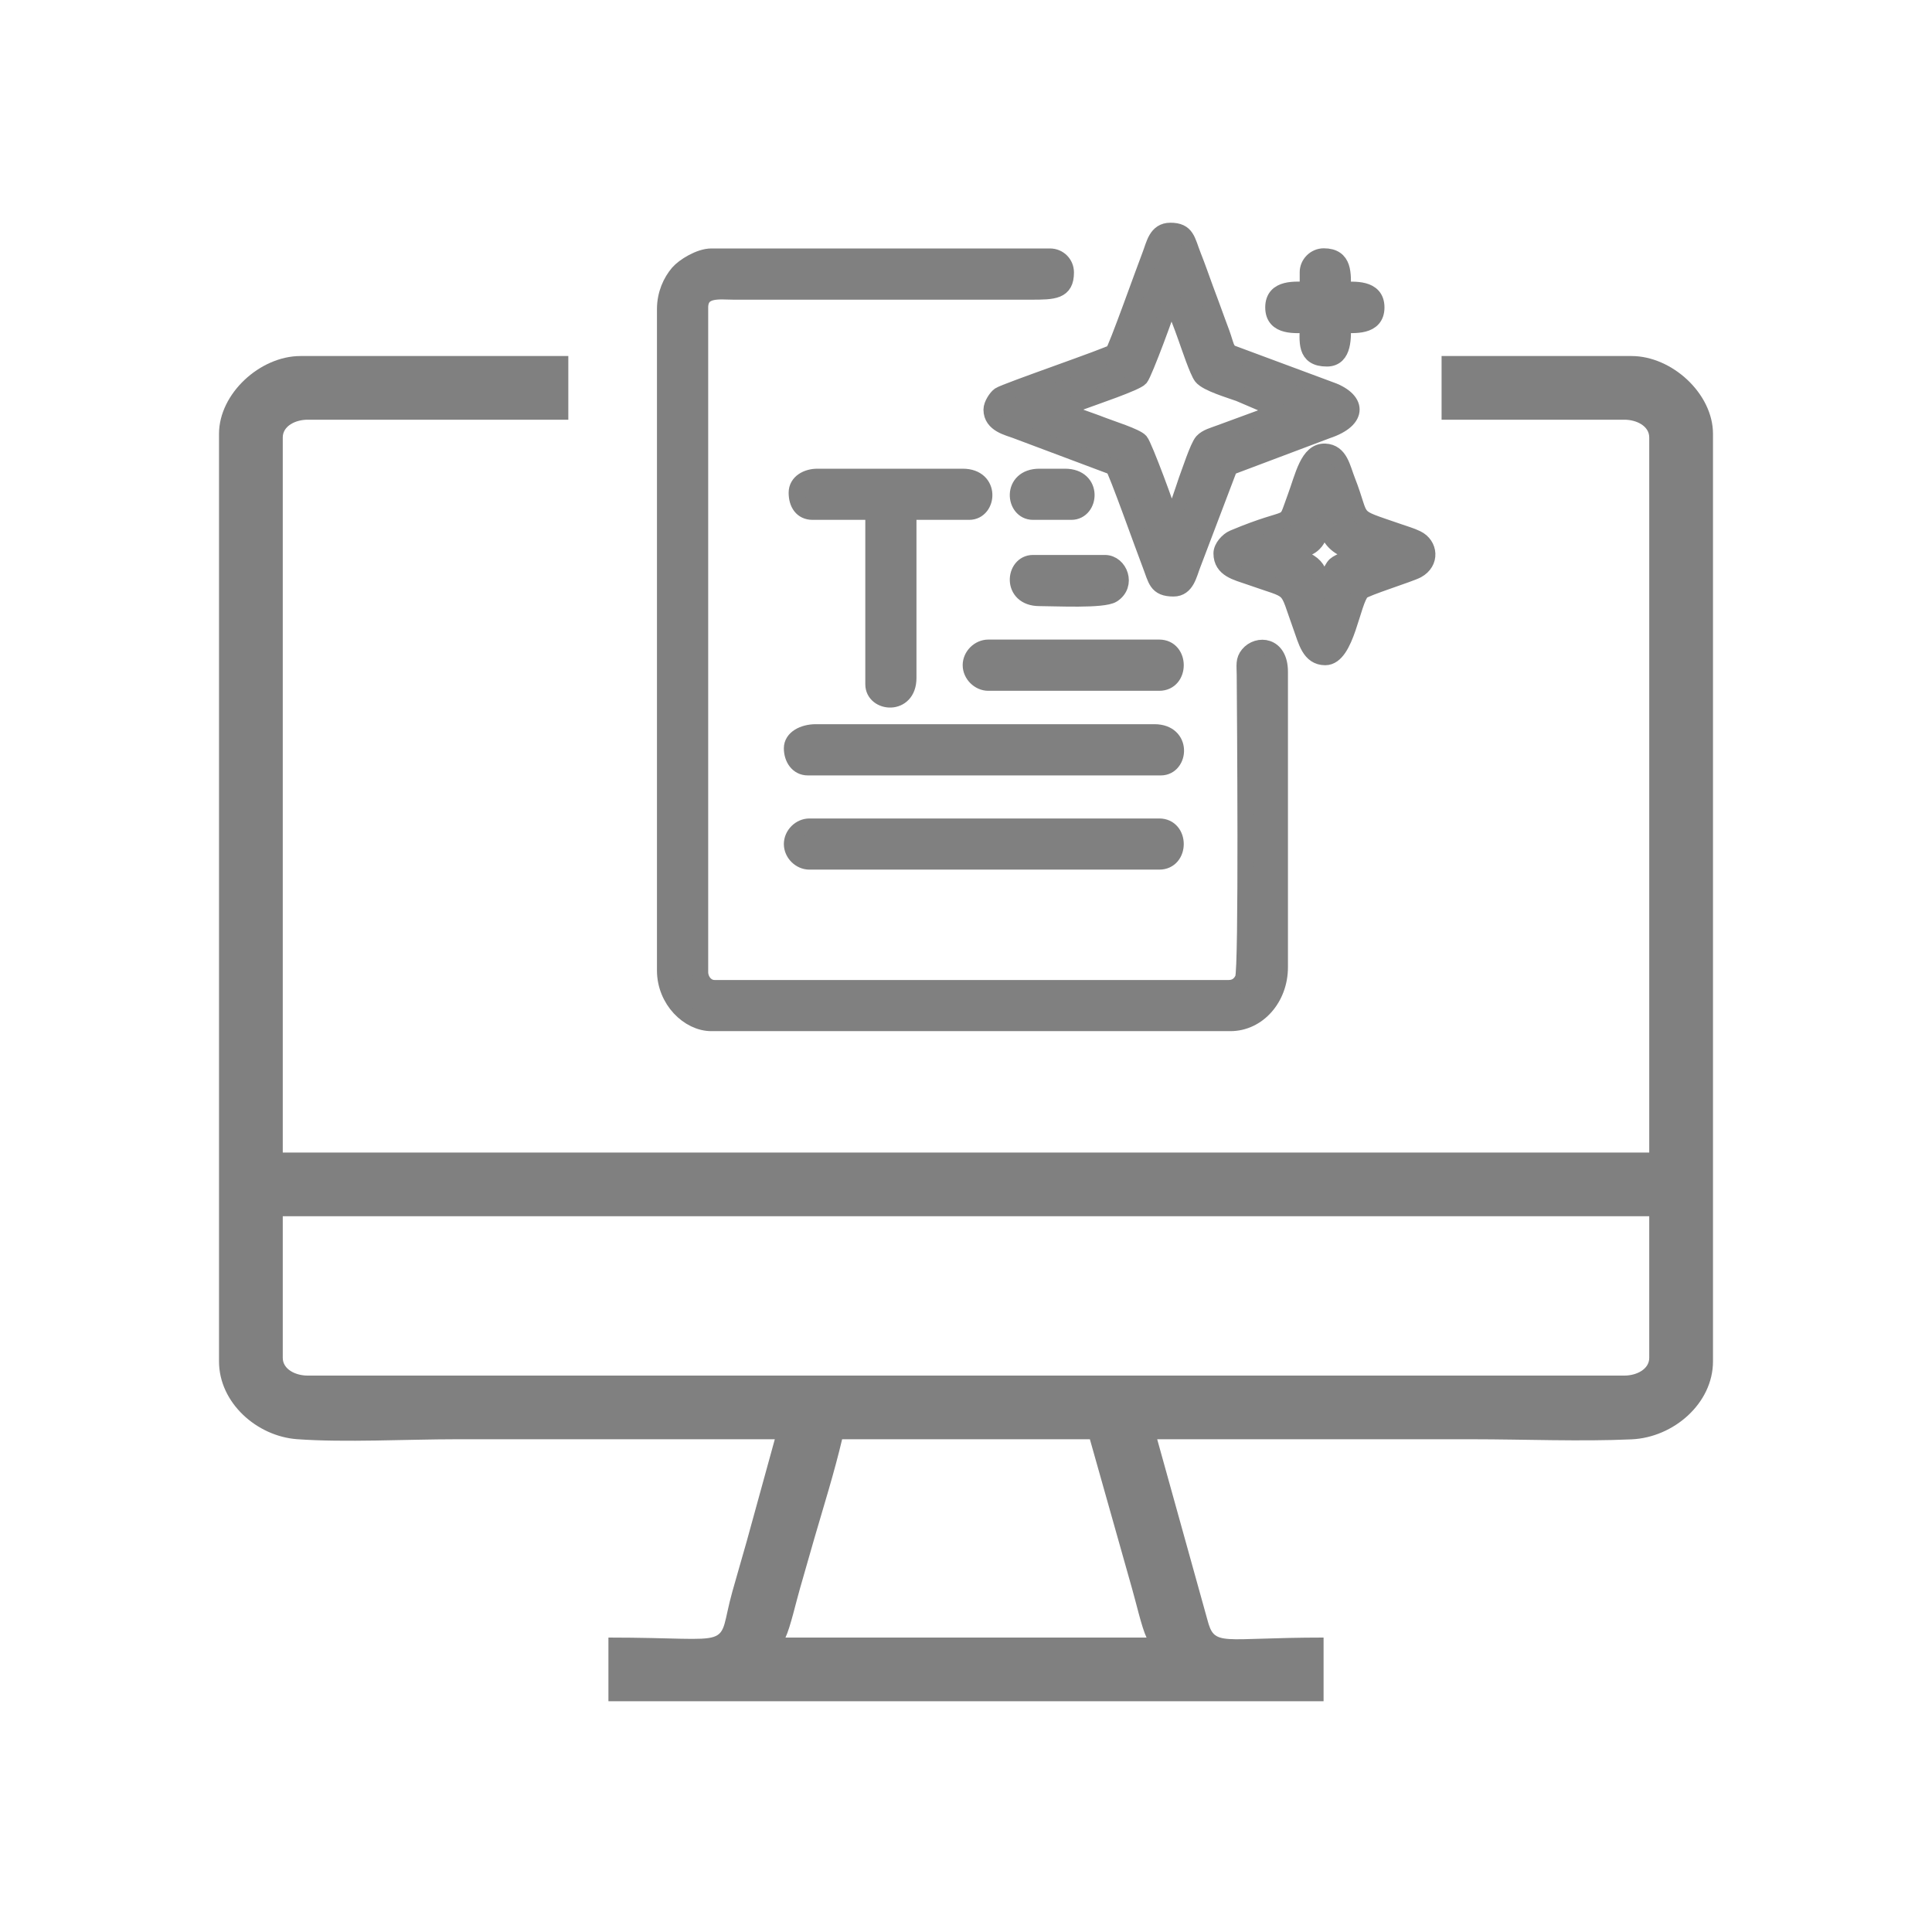
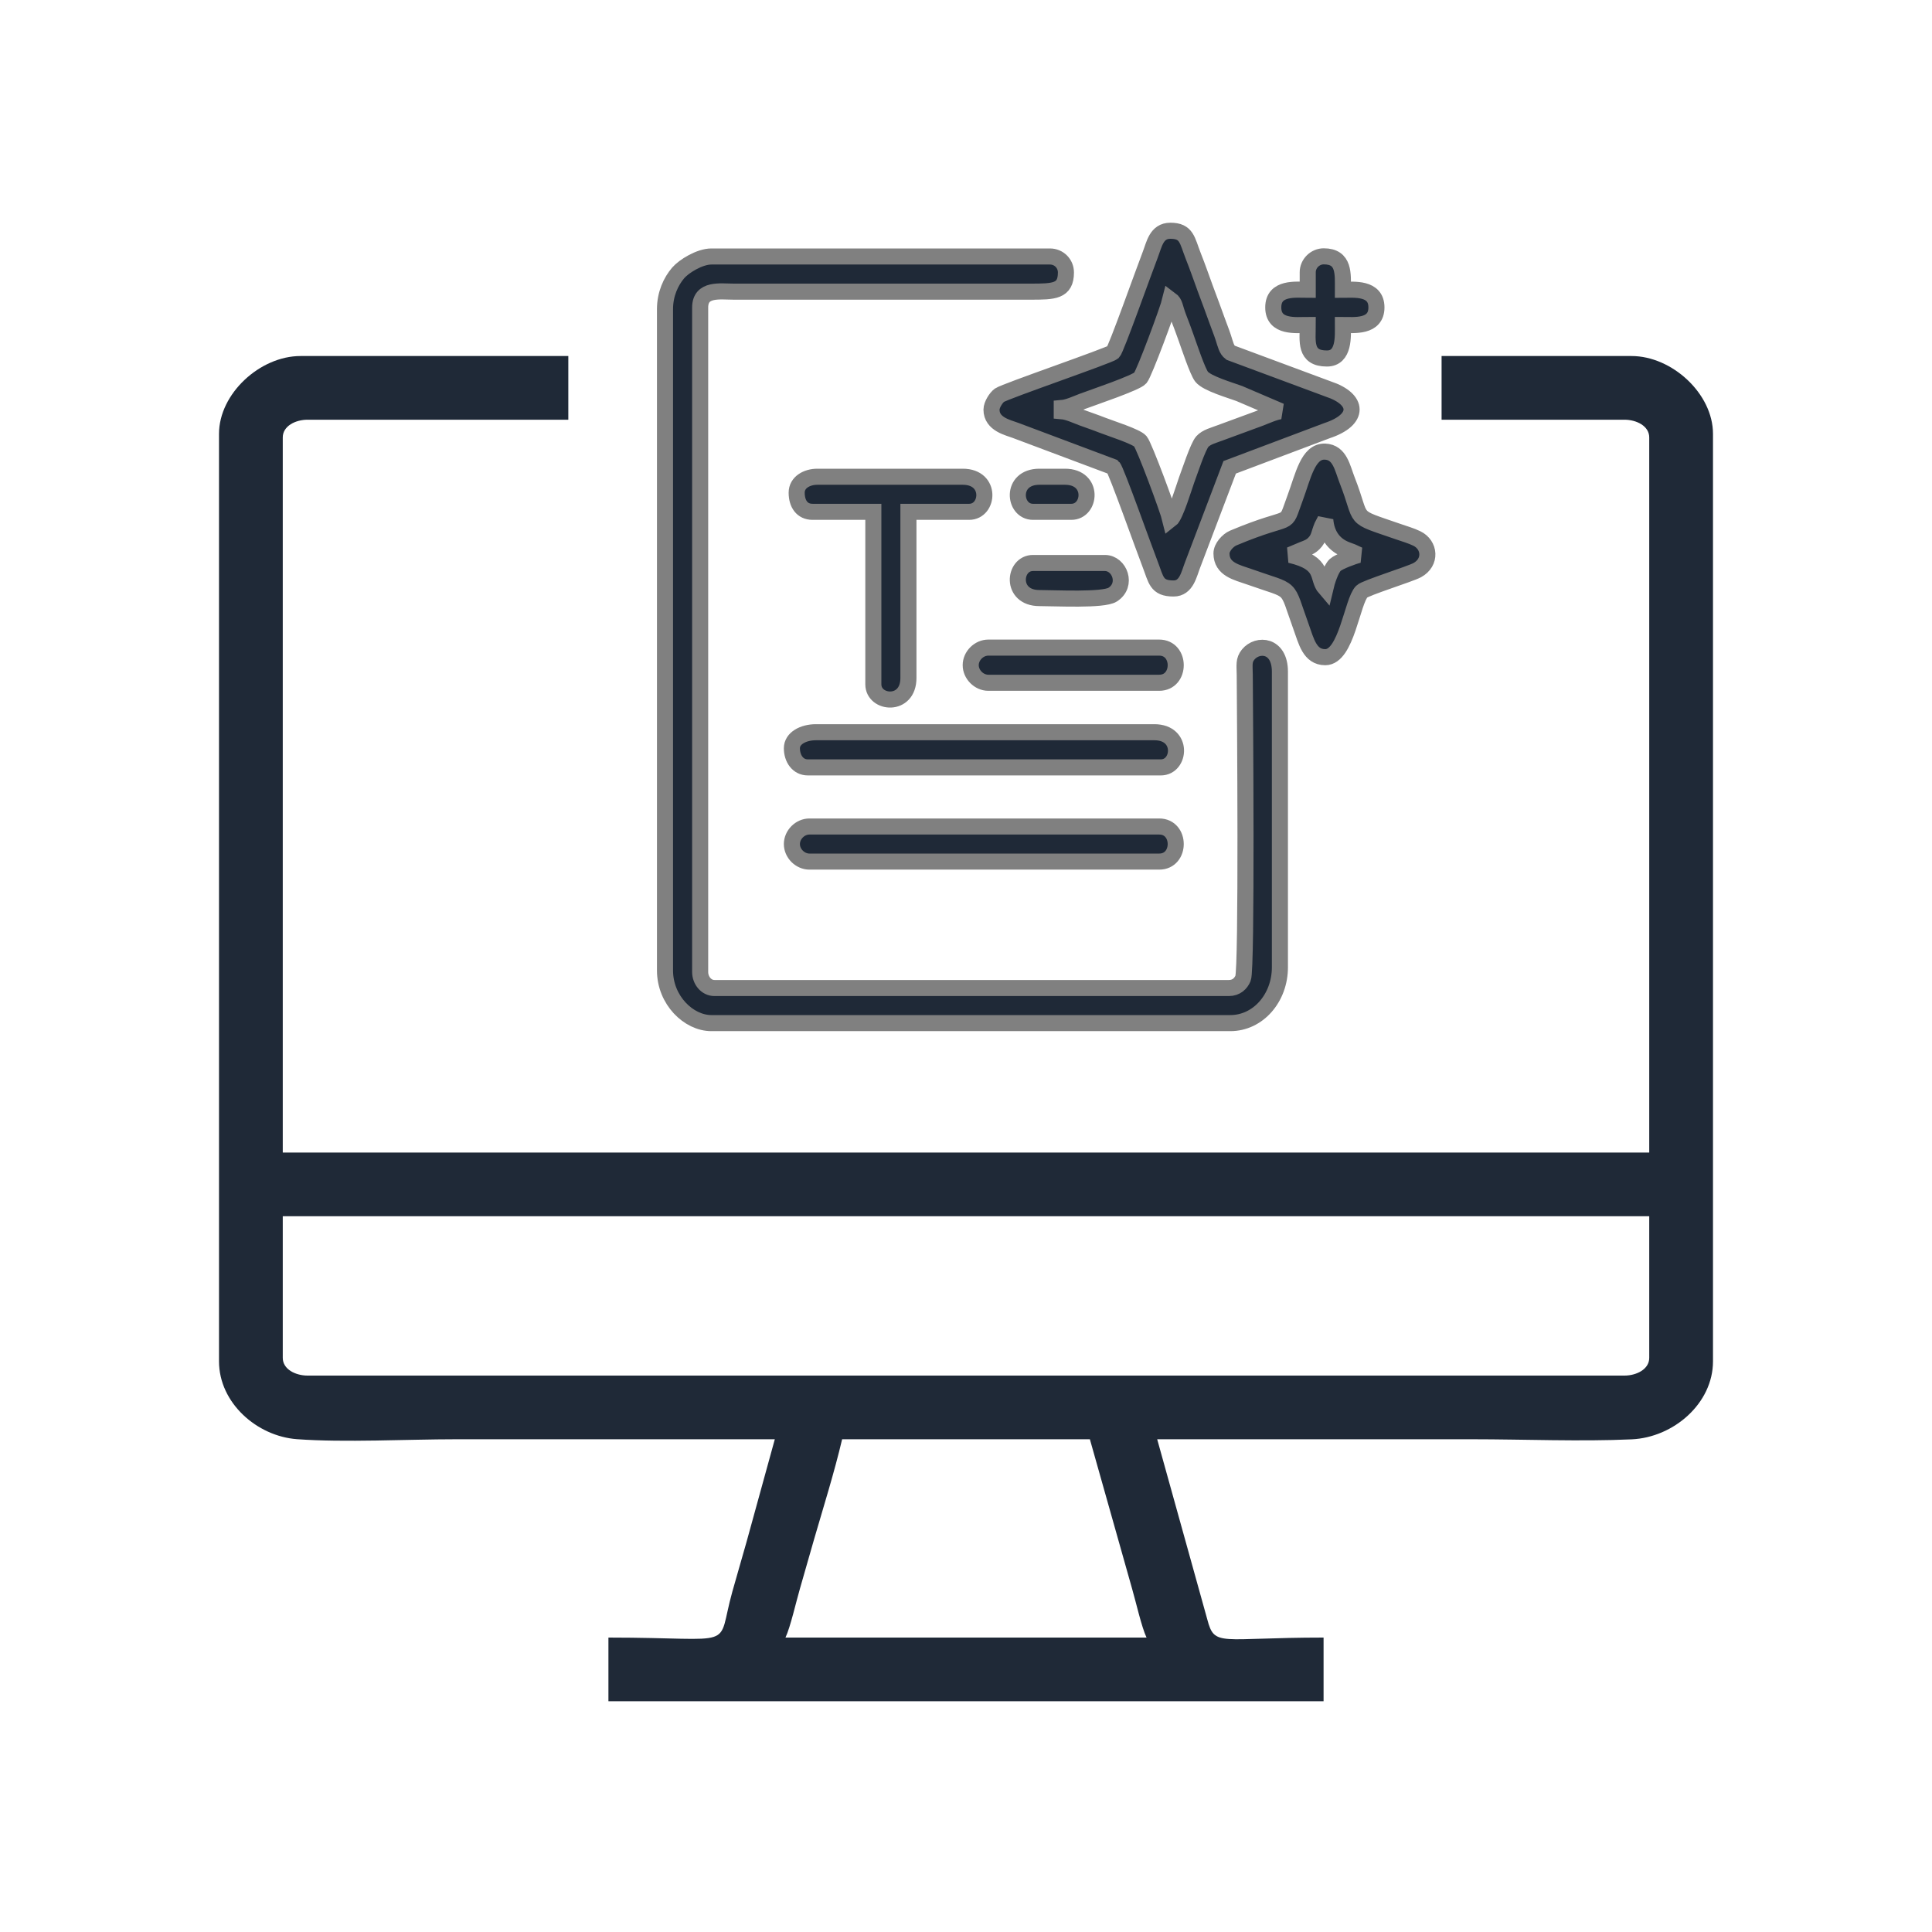
<svg xmlns="http://www.w3.org/2000/svg" xml:space="preserve" width="250px" height="250px" version="1.1" style="shape-rendering:geometricPrecision; text-rendering:geometricPrecision; image-rendering:optimizeQuality; fill-rule:evenodd; clip-rule:evenodd" viewBox="0 0 250 250">
  <defs>
    <style type="text/css">
   
    .str0 {stroke:gray;stroke-width:2.08;stroke-miterlimit:2.613}
-     .fil0 {fill:gray}
+     .fil0 {fill:rgb(31 41 55)}
   
  </style>
  </defs>
  <g id="Layer_x0020_1">
    <g id="_3097773114448">
      <path class="fil0 str0" d="M86.05 40.01l0 85.56c0,3.86 3.07,6.82 6,6.82l67.16 0c3.58,0 6.41,-3.24 6.41,-7.23l0 -38.24c0,-3.52 -2.89,-3.7 -4.1,-2.23 -0.62,0.76 -0.46,1.37 -0.45,2.65 0.03,4.36 0.3,38.02 -0.22,39.25 -0.28,0.67 -0.86,1.26 -1.84,1.26l-66.55 0c-1.11,0 -1.86,-1.03 -1.86,-2.07l0 -85.98c0,-2.52 2.6,-2.06 4.34,-2.06l38.44 0c2.99,0 4.55,-0.03 4.55,-2.48 0,-1.16 -0.91,-2.07 -2.07,-2.07l-43.81 0c-1.52,0 -3.56,1.27 -4.29,2.12 -0.94,1.1 -1.71,2.73 -1.71,4.7zm51.34 12.79c0.84,-0.07 1.87,-0.56 2.66,-0.86 1.44,-0.54 6.98,-2.4 7.51,-3.03 0.52,-0.62 3.59,-8.9 3.89,-10.16 0.64,0.47 0.52,0.97 1.09,2.42 0.36,0.9 0.65,1.73 0.95,2.56 0.37,1.03 1.48,4.37 2,5.02 0.69,0.87 3.73,1.75 4.87,2.17l5.35 2.29c-0.68,0.06 -1.96,0.63 -2.63,0.89l-5.14 1.89c-0.92,0.35 -1.81,0.55 -2.36,1.15 -0.58,0.66 -1.64,3.94 -2.04,4.99 -0.31,0.85 -1.44,4.65 -2.09,5.14 -0.3,-1.27 -3.37,-9.55 -3.89,-10.17 -0.53,-0.62 -3.85,-1.66 -4.94,-2.09 -0.88,-0.35 -1.79,-0.65 -2.57,-0.94 -0.79,-0.29 -1.82,-0.79 -2.66,-0.86l0 -0.41zm-9.09 0.21c0,1.91 2.21,2.33 3.1,2.68l12.63 4.74c0.39,0.35 4.03,10.62 4.79,12.56 0.79,2.02 0.78,3.16 3.04,3.16 1.68,0 1.99,-1.86 2.48,-3.1l4.78 -12.58 12.61 -4.75c4.28,-1.42 4.11,-4.07 0.15,-5.38l-12.65 -4.7c-0.53,-0.4 -0.63,-1.02 -0.94,-1.96 -0.26,-0.8 -0.48,-1.3 -0.77,-2.12 -0.53,-1.49 -1.02,-2.77 -1.56,-4.23 -0.49,-1.34 -0.99,-2.79 -1.56,-4.22 -0.79,-2.01 -0.81,-3.25 -2.95,-3.25 -1.83,0 -2.09,1.77 -2.63,3.16 -0.76,1.94 -4.4,12.21 -4.79,12.56 -0.47,0.42 -13.9,5.02 -14.7,5.56 -0.41,0.29 -1.03,1.22 -1.03,1.87zm43.19 14.26c0.16,1.91 1.1,3.24 2.75,3.87 0.37,0.14 0.38,0.14 0.75,0.28l0.84 0.39c-0.73,0.17 -2.59,0.87 -3.05,1.29 -0.56,0.51 -1.09,2.19 -1.29,3.05 -1.2,-1.38 0.09,-3.26 -4.54,-4.34l1.59 -0.67c0.64,-0.25 1.04,-0.38 1.47,-0.81 0.7,-0.7 0.65,-1.27 1.06,-2.25l0.42 -0.81zm-13.43 4.34c0,2.07 1.98,2.45 3.59,3.02 5.9,2.1 4.66,0.83 6.72,6.51 0.66,1.81 1.09,3.9 3.12,3.9 2.76,0 3.47,-7.24 4.73,-8.5 0.45,-0.46 6.27,-2.27 7.16,-2.76 1.88,-1.02 1.65,-3.28 -0.04,-4.1 -0.76,-0.37 -1.57,-0.59 -2.42,-0.89 -6.28,-2.18 -4.43,-1.13 -6.59,-6.63 -0.63,-1.6 -0.93,-3.63 -2.86,-3.72 -2.23,-0.1 -2.85,3.22 -3.87,5.96 -1.56,4.18 0.05,1.83 -8.02,5.22 -0.69,0.29 -1.52,1.2 -1.52,1.99zm-55.59 37.61c0,1.21 1.06,2.27 2.27,2.27l45.26 0c2.85,0 2.85,-4.54 0,-4.54l-45.26 0c-1.21,0 -2.27,1.06 -2.27,2.27zm0 -12.4c0,1.33 0.77,2.48 2.06,2.48l45.68 0c2.54,0 2.97,-4.55 -0.83,-4.55l-43.81 0c-1.61,0 -3.1,0.77 -3.1,2.07zm0.62 -33.07c0,1.43 0.69,2.48 2.06,2.48l7.86 0 0 22.32c0,2.54 4.54,2.98 4.54,-0.82l0 -21.5 7.86 0c2.54,0 2.97,-4.54 -0.83,-4.54l-18.81 0c-1.36,0 -2.68,0.72 -2.68,2.06zm22.52 22.32c0,1.21 1.07,2.28 2.28,2.28l22.11 0c2.85,0 2.85,-4.55 0,-4.55l-22.11 0c-1.21,0 -2.28,1.06 -2.28,2.27zm43.61 -50.84l0 2.27c-1.47,0 -4.46,-0.4 -4.46,2.28 0,2.67 2.99,2.27 4.46,2.27 0,2.09 -0.44,4.34 2.48,4.34 2.29,0 2.07,-2.93 2.07,-4.34 1.38,0 4.34,0.36 4.34,-2.27 0,-2.63 -2.96,-2.28 -4.34,-2.28 0,-2.04 0.23,-4.33 -2.48,-4.33 -1.12,0 -2.07,0.94 -2.07,2.06zm-34.72 42.16c2.05,0 8.25,0.33 9.47,-0.44 1.99,-1.26 0.91,-4.1 -1,-4.1l-9.3 0c-2.54,0 -2.97,4.54 0.83,4.54zm-0.83 -11.16l4.96 0c2.54,0 2.98,-4.54 -0.82,-4.54l-3.31 0c-3.8,0 -3.37,4.54 -0.83,4.54z" />
      <g>
        <path class="fil0" d="M108.97 186.24l32.06 0 5.45 19.3c0.5,1.71 1.24,5.01 1.88,6.36l-46.72 0c0.64,-1.35 1.38,-4.65 1.88,-6.36 0.6,-2.05 1.2,-4.23 1.84,-6.42 1.19,-4.1 2.61,-8.62 3.61,-12.88zm-72.38 -10.53l0 -18.33 176.82 0 0 18.33c0,1.48 -1.66,2.29 -3.21,2.29l-170.4 0c-1.55,0 -3.21,-0.81 -3.21,-2.29zm-8.25 -119.57l0 120.02c0,5.37 4.91,9.69 10.09,10.07 6.17,0.45 14.23,0.01 20.6,0.01 13.75,0 27.49,0 41.23,0l-3.66 13.29c-0.6,2.15 -1.23,4.25 -1.83,6.41 -2.16,7.71 1.05,5.96 -16.04,5.96l0 8.24 92.54 0 0 -8.24c-13.49,0 -14.09,1.29 -15.05,-2.36l-6.48 -23.3c13.59,0 27.18,0 40.77,0 6.66,0 14.05,0.31 20.62,0.01 5.42,-0.24 10.53,-4.65 10.53,-10.09l0 -120.02c0,-5.21 -5.32,-10.07 -10.54,-10.07l-24.58 0 0 8.24 23.66 0c1.55,0 3.21,0.81 3.21,2.29l0 92.54 -176.82 0 0 -92.54c0,-1.48 1.66,-2.29 3.21,-2.29l33.74 0 0 -8.24 -34.66 0c-5.22,0 -10.54,4.86 -10.54,10.07z" />
      </g>
    </g>
  </g>
</svg>
